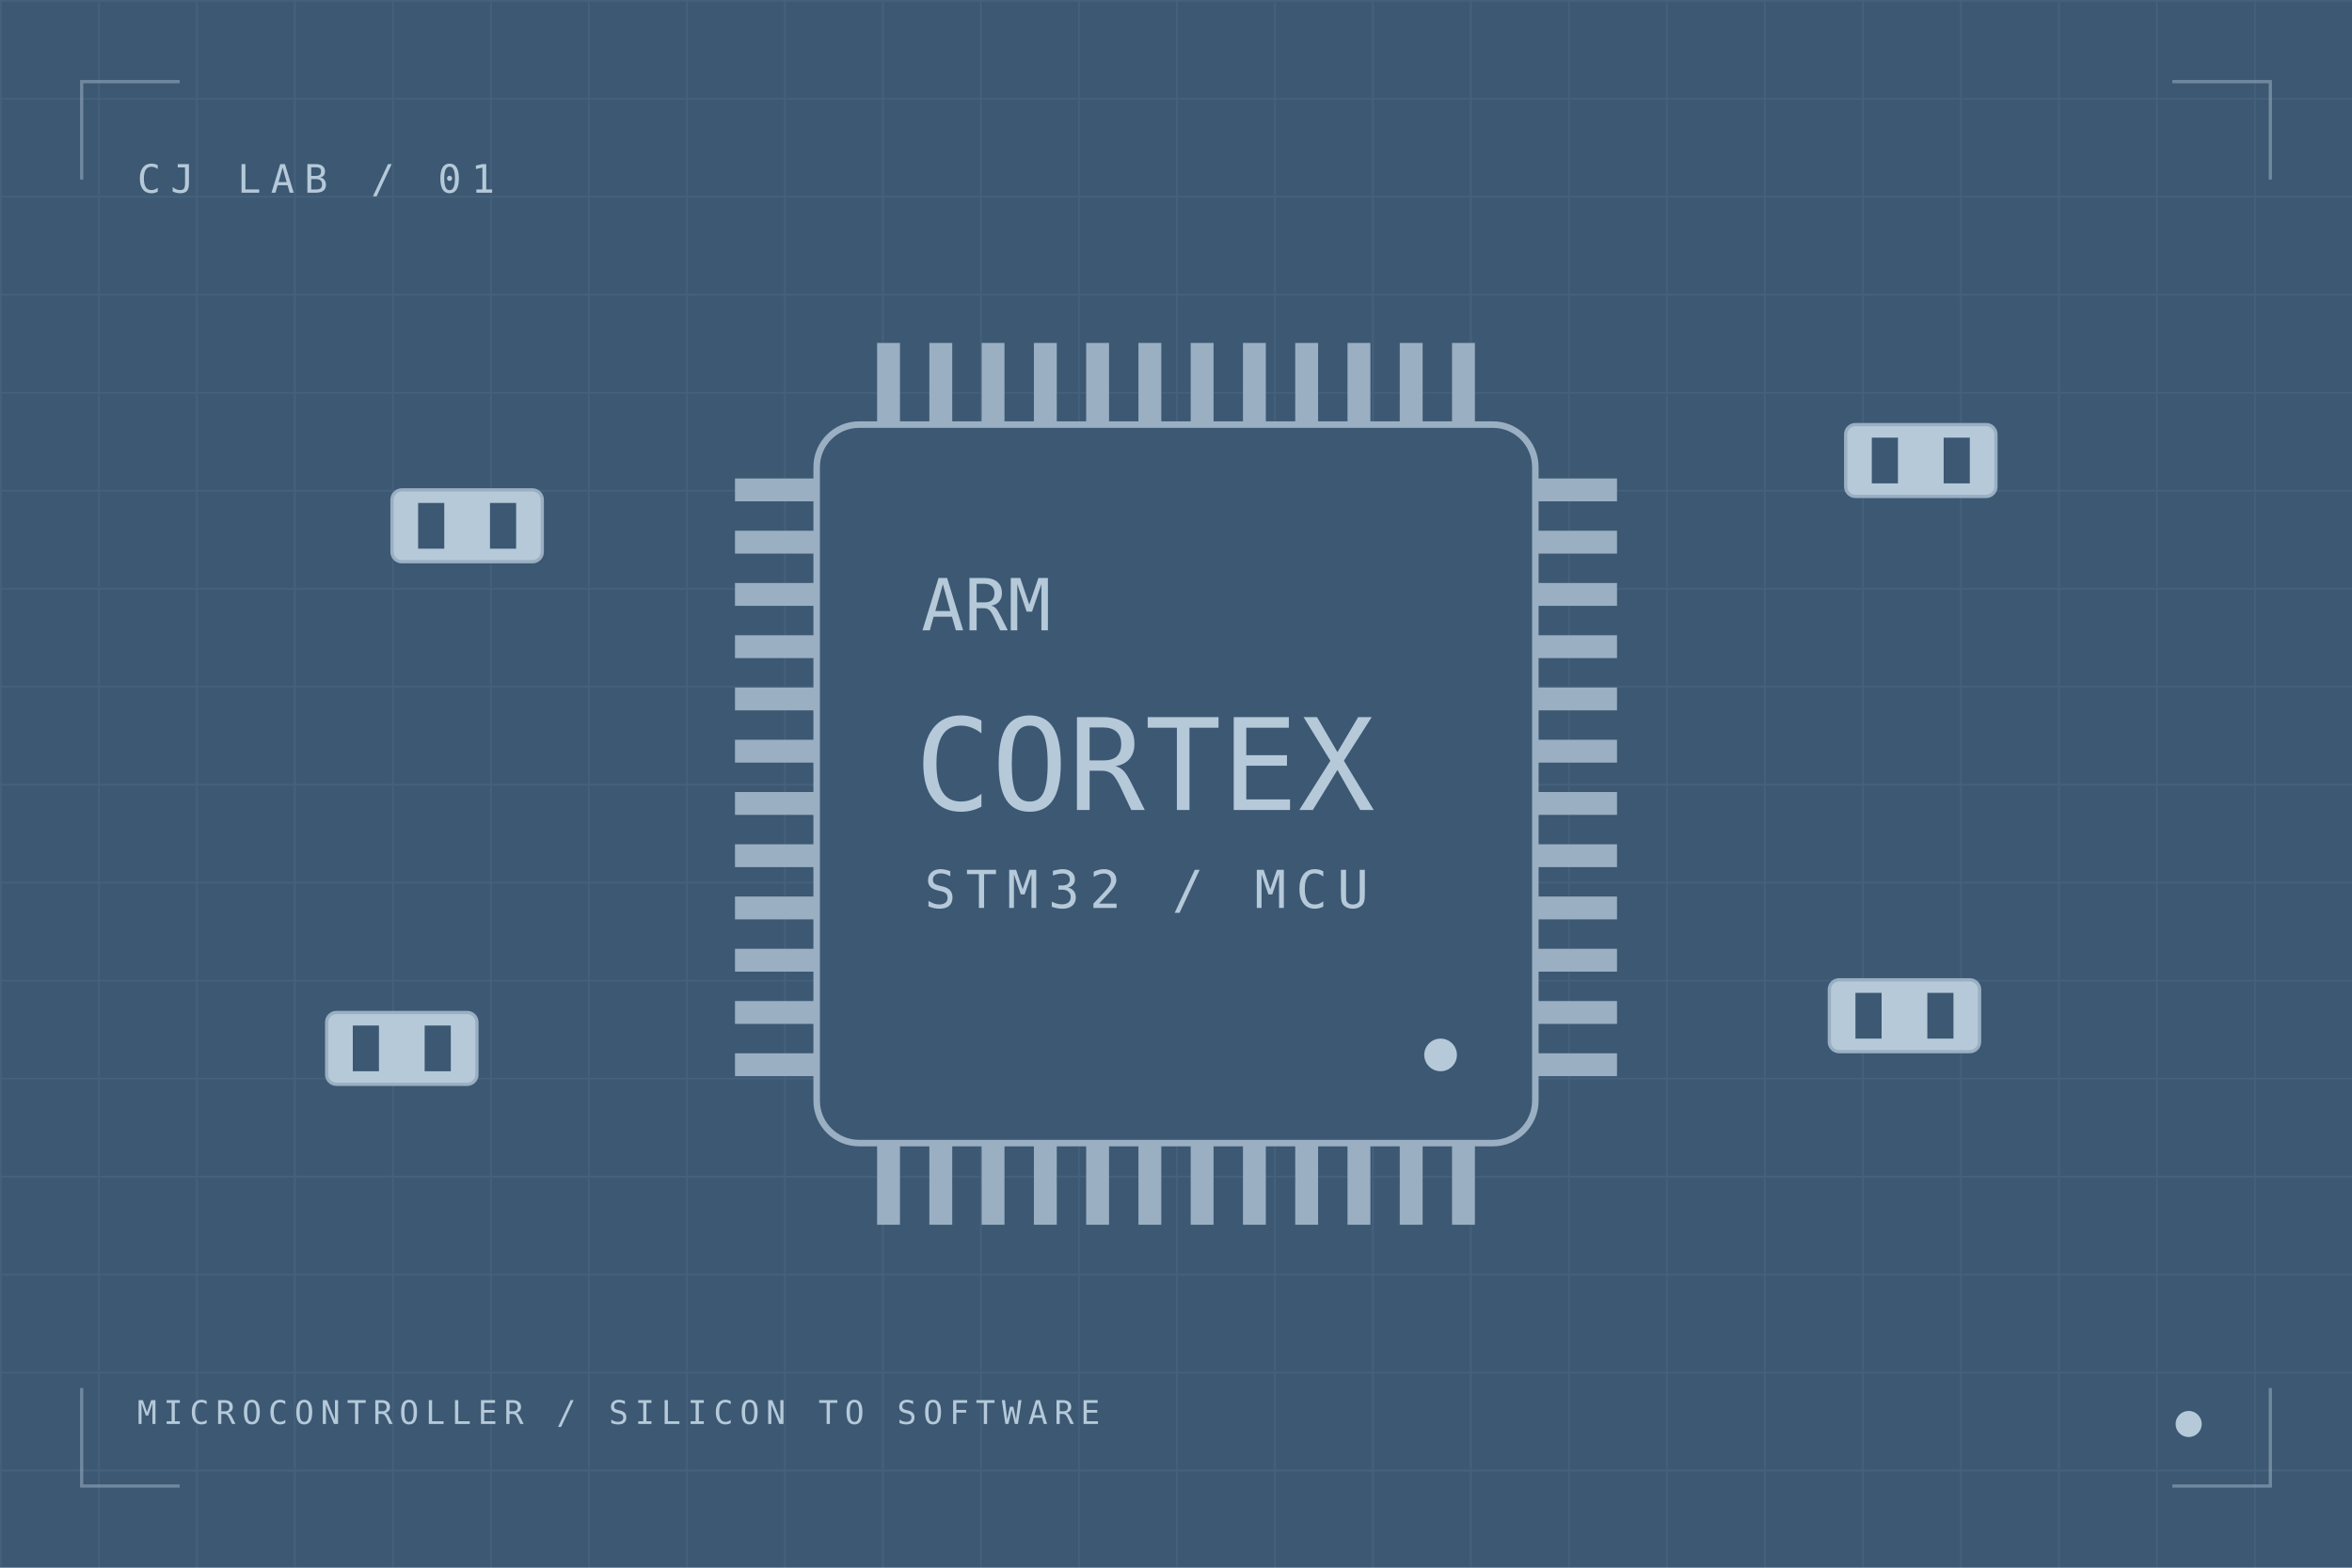
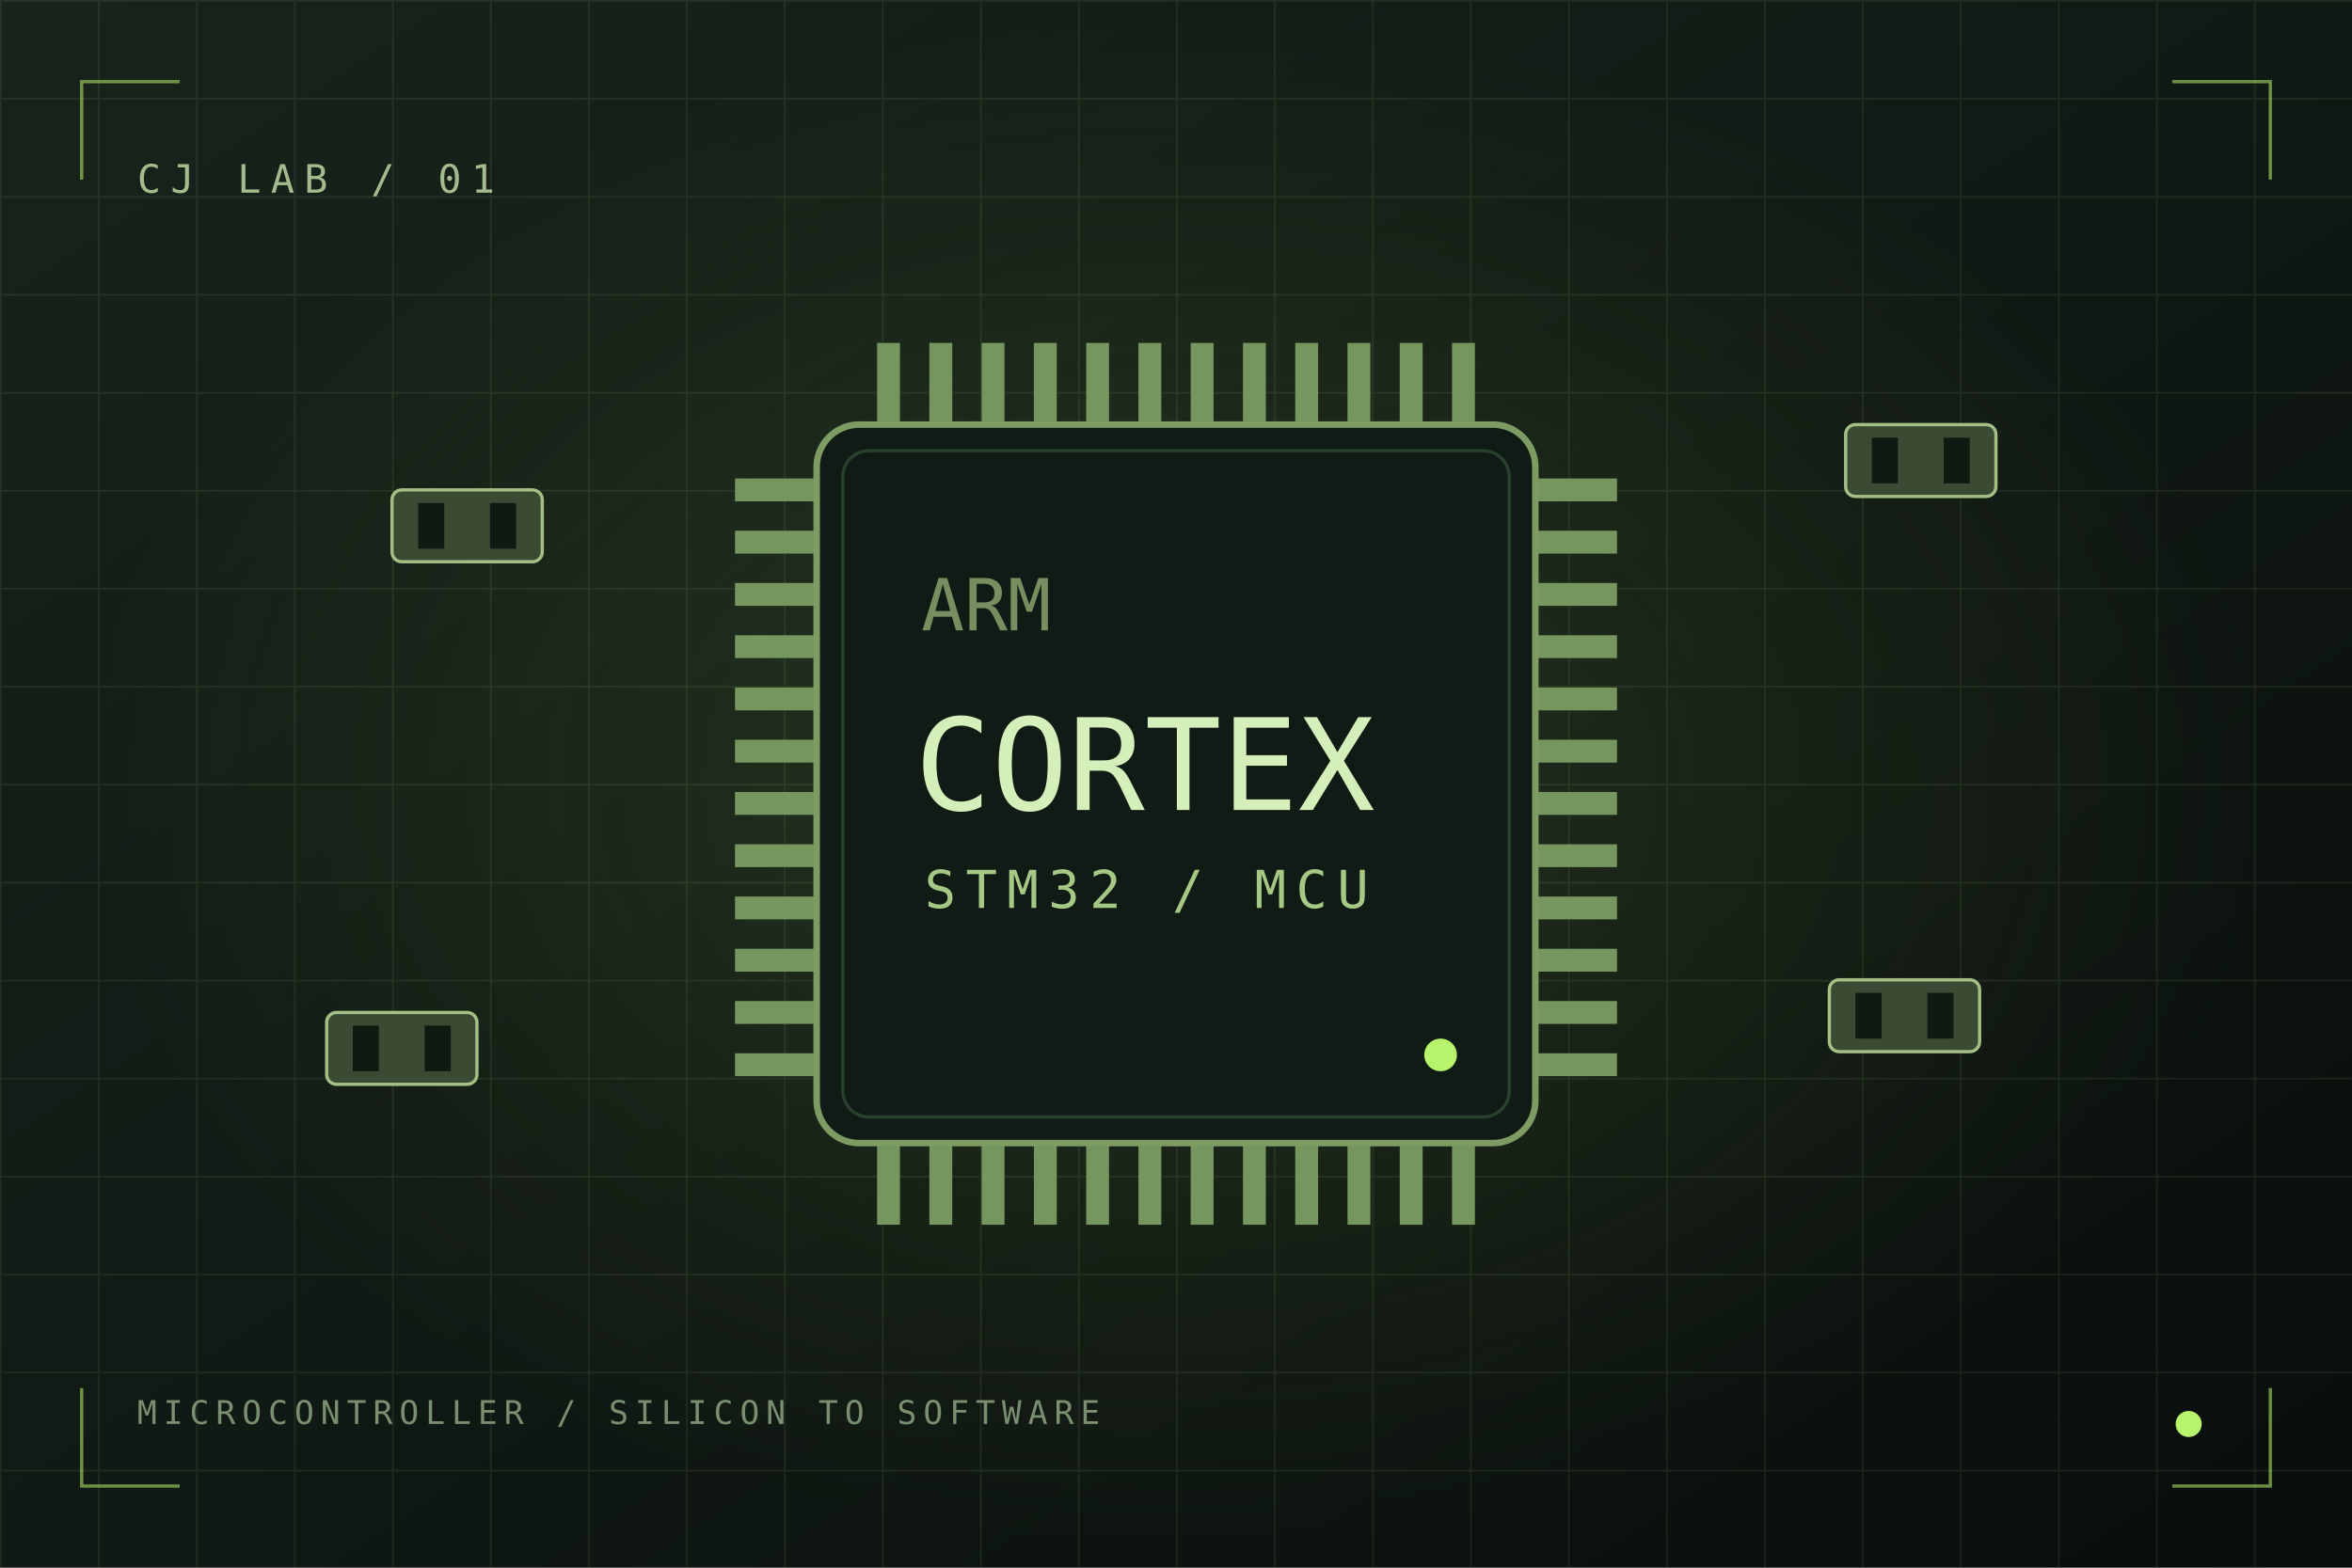
<svg xmlns="http://www.w3.org/2000/svg" viewBox="0 0 720 480">
  <defs>
    <pattern id="grid" width="30" height="30" patternUnits="userSpaceOnUse">
-       <path d="M30 0H0V30" fill="none" stroke="#9aafc2" stroke-opacity=".10" />
+       <path d="M30 0H0V30" fill="none" stroke="#b2d28a" stroke-opacity=".10" />
    </pattern>
    <linearGradient id="bg" x2="1" y2="1">
-       <stop stop-color="#3c5873" />
-       <stop offset="1" stop-color="#3c5873" />
+       <stop stop-color="#18241b" />
+       <stop offset="1" stop-color="#090e0c" />
    </linearGradient>
    <radialGradient id="halo">
-       <stop stop-color="#b5c9d9" stop-opacity="0" />
-       <stop offset="1" stop-color="#b5c9d9" stop-opacity="0" />
+       <stop stop-color="#b7f36b" stop-opacity=".12" />
+       <stop offset="1" stop-color="#b7f36b" stop-opacity="0" />
    </radialGradient>
  </defs>
  <rect width="720" height="480" fill="url(#bg)" />
  <rect width="720" height="480" fill="url(#grid)" />
  <ellipse cx="360" cy="240" rx="340" ry="235" fill="url(#halo)" />
-   <path d="M272 132V105M272 348V375" stroke="#9aafc2" stroke-width="7" />
-   <path d="M288 132V105M288 348V375" stroke="#9aafc2" stroke-width="7" />
-   <path d="M304 132V105M304 348V375" stroke="#9aafc2" stroke-width="7" />
-   <path d="M320 132V105M320 348V375" stroke="#9aafc2" stroke-width="7" />
-   <path d="M336 132V105M336 348V375" stroke="#9aafc2" stroke-width="7" />
-   <path d="M352 132V105M352 348V375" stroke="#9aafc2" stroke-width="7" />
-   <path d="M368 132V105M368 348V375" stroke="#9aafc2" stroke-width="7" />
-   <path d="M384 132V105M384 348V375" stroke="#9aafc2" stroke-width="7" />
-   <path d="M400 132V105M400 348V375" stroke="#9aafc2" stroke-width="7" />
-   <path d="M416 132V105M416 348V375" stroke="#9aafc2" stroke-width="7" />
-   <path d="M432 132V105M432 348V375" stroke="#9aafc2" stroke-width="7" />
-   <path d="M448 132V105M448 348V375" stroke="#9aafc2" stroke-width="7" />
-   <path d="M252 150H225M468 150H495" stroke="#9aafc2" stroke-width="7" />
-   <path d="M252 166H225M468 166H495" stroke="#9aafc2" stroke-width="7" />
-   <path d="M252 182H225M468 182H495" stroke="#9aafc2" stroke-width="7" />
-   <path d="M252 198H225M468 198H495" stroke="#9aafc2" stroke-width="7" />
-   <path d="M252 214H225M468 214H495" stroke="#9aafc2" stroke-width="7" />
-   <path d="M252 230H225M468 230H495" stroke="#9aafc2" stroke-width="7" />
-   <path d="M252 246H225M468 246H495" stroke="#9aafc2" stroke-width="7" />
-   <path d="M252 262H225M468 262H495" stroke="#9aafc2" stroke-width="7" />
-   <path d="M252 278H225M468 278H495" stroke="#9aafc2" stroke-width="7" />
-   <path d="M252 294H225M468 294H495" stroke="#9aafc2" stroke-width="7" />
-   <path d="M252 310H225M468 310H495" stroke="#9aafc2" stroke-width="7" />
-   <path d="M252 326H225M468 326H495" stroke="#9aafc2" stroke-width="7" />
-   <rect x="250" y="130" width="220" height="220" rx="13" fill="#3c5873" stroke="#9aafc2" stroke-width="2" />
-   <rect x="258" y="138" width="204" height="204" rx="8" fill="none" stroke="#3c5873" />
-   <text x="282" y="193" font-family="monospace" font-size="22" fill="#b5c9d9">ARM</text>
-   <text x="280" y="248" font-family="monospace" font-size="39" fill="#b5c9d9">CORTEX</text>
-   <text x="283" y="278" font-family="monospace" font-size="16" fill="#b5c9d9" letter-spacing="3">STM32 / MCU</text>
-   <circle cx="441" cy="323" r="5" fill="#b5c9d9" />
-   <rect x="120" y="150" width="46" height="22" rx="3" fill="#b5c9d9" stroke="#9aafc2" />
-   <path d="M132 154V168M154 154V168" stroke="#3c5873" stroke-width="8" />
-   <rect x="560" y="300" width="46" height="22" rx="3" fill="#b5c9d9" stroke="#9aafc2" />
-   <path d="M572 304V318M594 304V318" stroke="#3c5873" stroke-width="8" />
-   <rect x="100" y="310" width="46" height="22" rx="3" fill="#b5c9d9" stroke="#9aafc2" />
-   <path d="M112 314V328M134 314V328" stroke="#3c5873" stroke-width="8" />
-   <rect x="565" y="130" width="46" height="22" rx="3" fill="#b5c9d9" stroke="#9aafc2" />
-   <path d="M577 134V148M599 134V148" stroke="#3c5873" stroke-width="8" />
-   <path d="M25 55V25H55M665 25H695V55M25 425V455H55M665 455H695V425" stroke="#9aafc2" stroke-opacity=".55" fill="none" />
-   <text x="42" y="59" font-family="monospace" font-size="12" fill="#b5c9d9" letter-spacing="3">CJ LAB / 01</text>
-   <text x="42" y="436" font-family="monospace" font-size="10" fill="#b5c9d9" letter-spacing="2">MICROCONTROLLER / SILICON TO SOFTWARE</text>
-   <circle cx="670" cy="436" r="4" fill="#b5c9d9" />
+   <path d="M272 132V105M272 348V375" stroke="#75965f" stroke-width="7" />
+   <path d="M288 132V105M288 348V375" stroke="#75965f" stroke-width="7" />
+   <path d="M304 132V105M304 348V375" stroke="#75965f" stroke-width="7" />
+   <path d="M320 132V105M320 348V375" stroke="#75965f" stroke-width="7" />
+   <path d="M336 132V105M336 348V375" stroke="#75965f" stroke-width="7" />
+   <path d="M352 132V105M352 348V375" stroke="#75965f" stroke-width="7" />
+   <path d="M368 132V105M368 348V375" stroke="#75965f" stroke-width="7" />
+   <path d="M384 132V105M384 348V375" stroke="#75965f" stroke-width="7" />
+   <path d="M400 132V105M400 348V375" stroke="#75965f" stroke-width="7" />
+   <path d="M416 132V105M416 348V375" stroke="#75965f" stroke-width="7" />
+   <path d="M432 132V105M432 348V375" stroke="#75965f" stroke-width="7" />
+   <path d="M448 132V105M448 348V375" stroke="#75965f" stroke-width="7" />
+   <path d="M252 150H225M468 150H495" stroke="#75965f" stroke-width="7" />
+   <path d="M252 166H225M468 166H495" stroke="#75965f" stroke-width="7" />
+   <path d="M252 182H225M468 182H495" stroke="#75965f" stroke-width="7" />
+   <path d="M252 198H225M468 198H495" stroke="#75965f" stroke-width="7" />
+   <path d="M252 214H225M468 214H495" stroke="#75965f" stroke-width="7" />
+   <path d="M252 230H225M468 230H495" stroke="#75965f" stroke-width="7" />
+   <path d="M252 246H225M468 246H495" stroke="#75965f" stroke-width="7" />
+   <path d="M252 262H225M468 262H495" stroke="#75965f" stroke-width="7" />
+   <path d="M252 278H225M468 278H495" stroke="#75965f" stroke-width="7" />
+   <path d="M252 294H225M468 294H495" stroke="#75965f" stroke-width="7" />
+   <path d="M252 310H225M468 310H495" stroke="#75965f" stroke-width="7" />
+   <path d="M252 326H225M468 326H495" stroke="#75965f" stroke-width="7" />
+   <rect x="250" y="130" width="220" height="220" rx="13" fill="#111b15" stroke="#7d9b62" stroke-width="2" />
+   <rect x="258" y="138" width="204" height="204" rx="8" fill="none" stroke="#29412c" />
+   <text x="282" y="193" font-family="monospace" font-size="22" fill="#768e60">ARM</text>
+   <text x="280" y="248" font-family="monospace" font-size="39" fill="#d4efba">CORTEX</text>
+   <text x="283" y="278" font-family="monospace" font-size="16" fill="#a5c885" letter-spacing="3">STM32 / MCU</text>
+   <circle cx="441" cy="323" r="5" fill="#b7f36b" />
+   <rect x="120" y="150" width="46" height="22" rx="3" fill="#3b4b33" stroke="#a4c085" />
+   <path d="M132 154V168M154 154V168" stroke="#101a12" stroke-width="8" />
+   <rect x="560" y="300" width="46" height="22" rx="3" fill="#3b4b33" stroke="#a4c085" />
+   <path d="M572 304V318M594 304V318" stroke="#101a12" stroke-width="8" />
+   <rect x="100" y="310" width="46" height="22" rx="3" fill="#3b4b33" stroke="#a4c085" />
+   <path d="M112 314V328M134 314V328" stroke="#101a12" stroke-width="8" />
+   <rect x="565" y="130" width="46" height="22" rx="3" fill="#3b4b33" stroke="#a4c085" />
+   <path d="M577 134V148M599 134V148" stroke="#101a12" stroke-width="8" />
+   <path d="M25 55V25H55M665 25H695V55M25 425V455H55M665 455H695V425" stroke="#b7f36b" stroke-opacity=".55" fill="none" />
+   <text x="42" y="59" font-family="monospace" font-size="12" fill="#a3bb8d" letter-spacing="3">CJ LAB / 01</text>
+   <text x="42" y="436" font-family="monospace" font-size="10" fill="#7a8e70" letter-spacing="2">MICROCONTROLLER / SILICON TO SOFTWARE</text>
+   <circle cx="670" cy="436" r="4" fill="#b7f36b" />
</svg>
